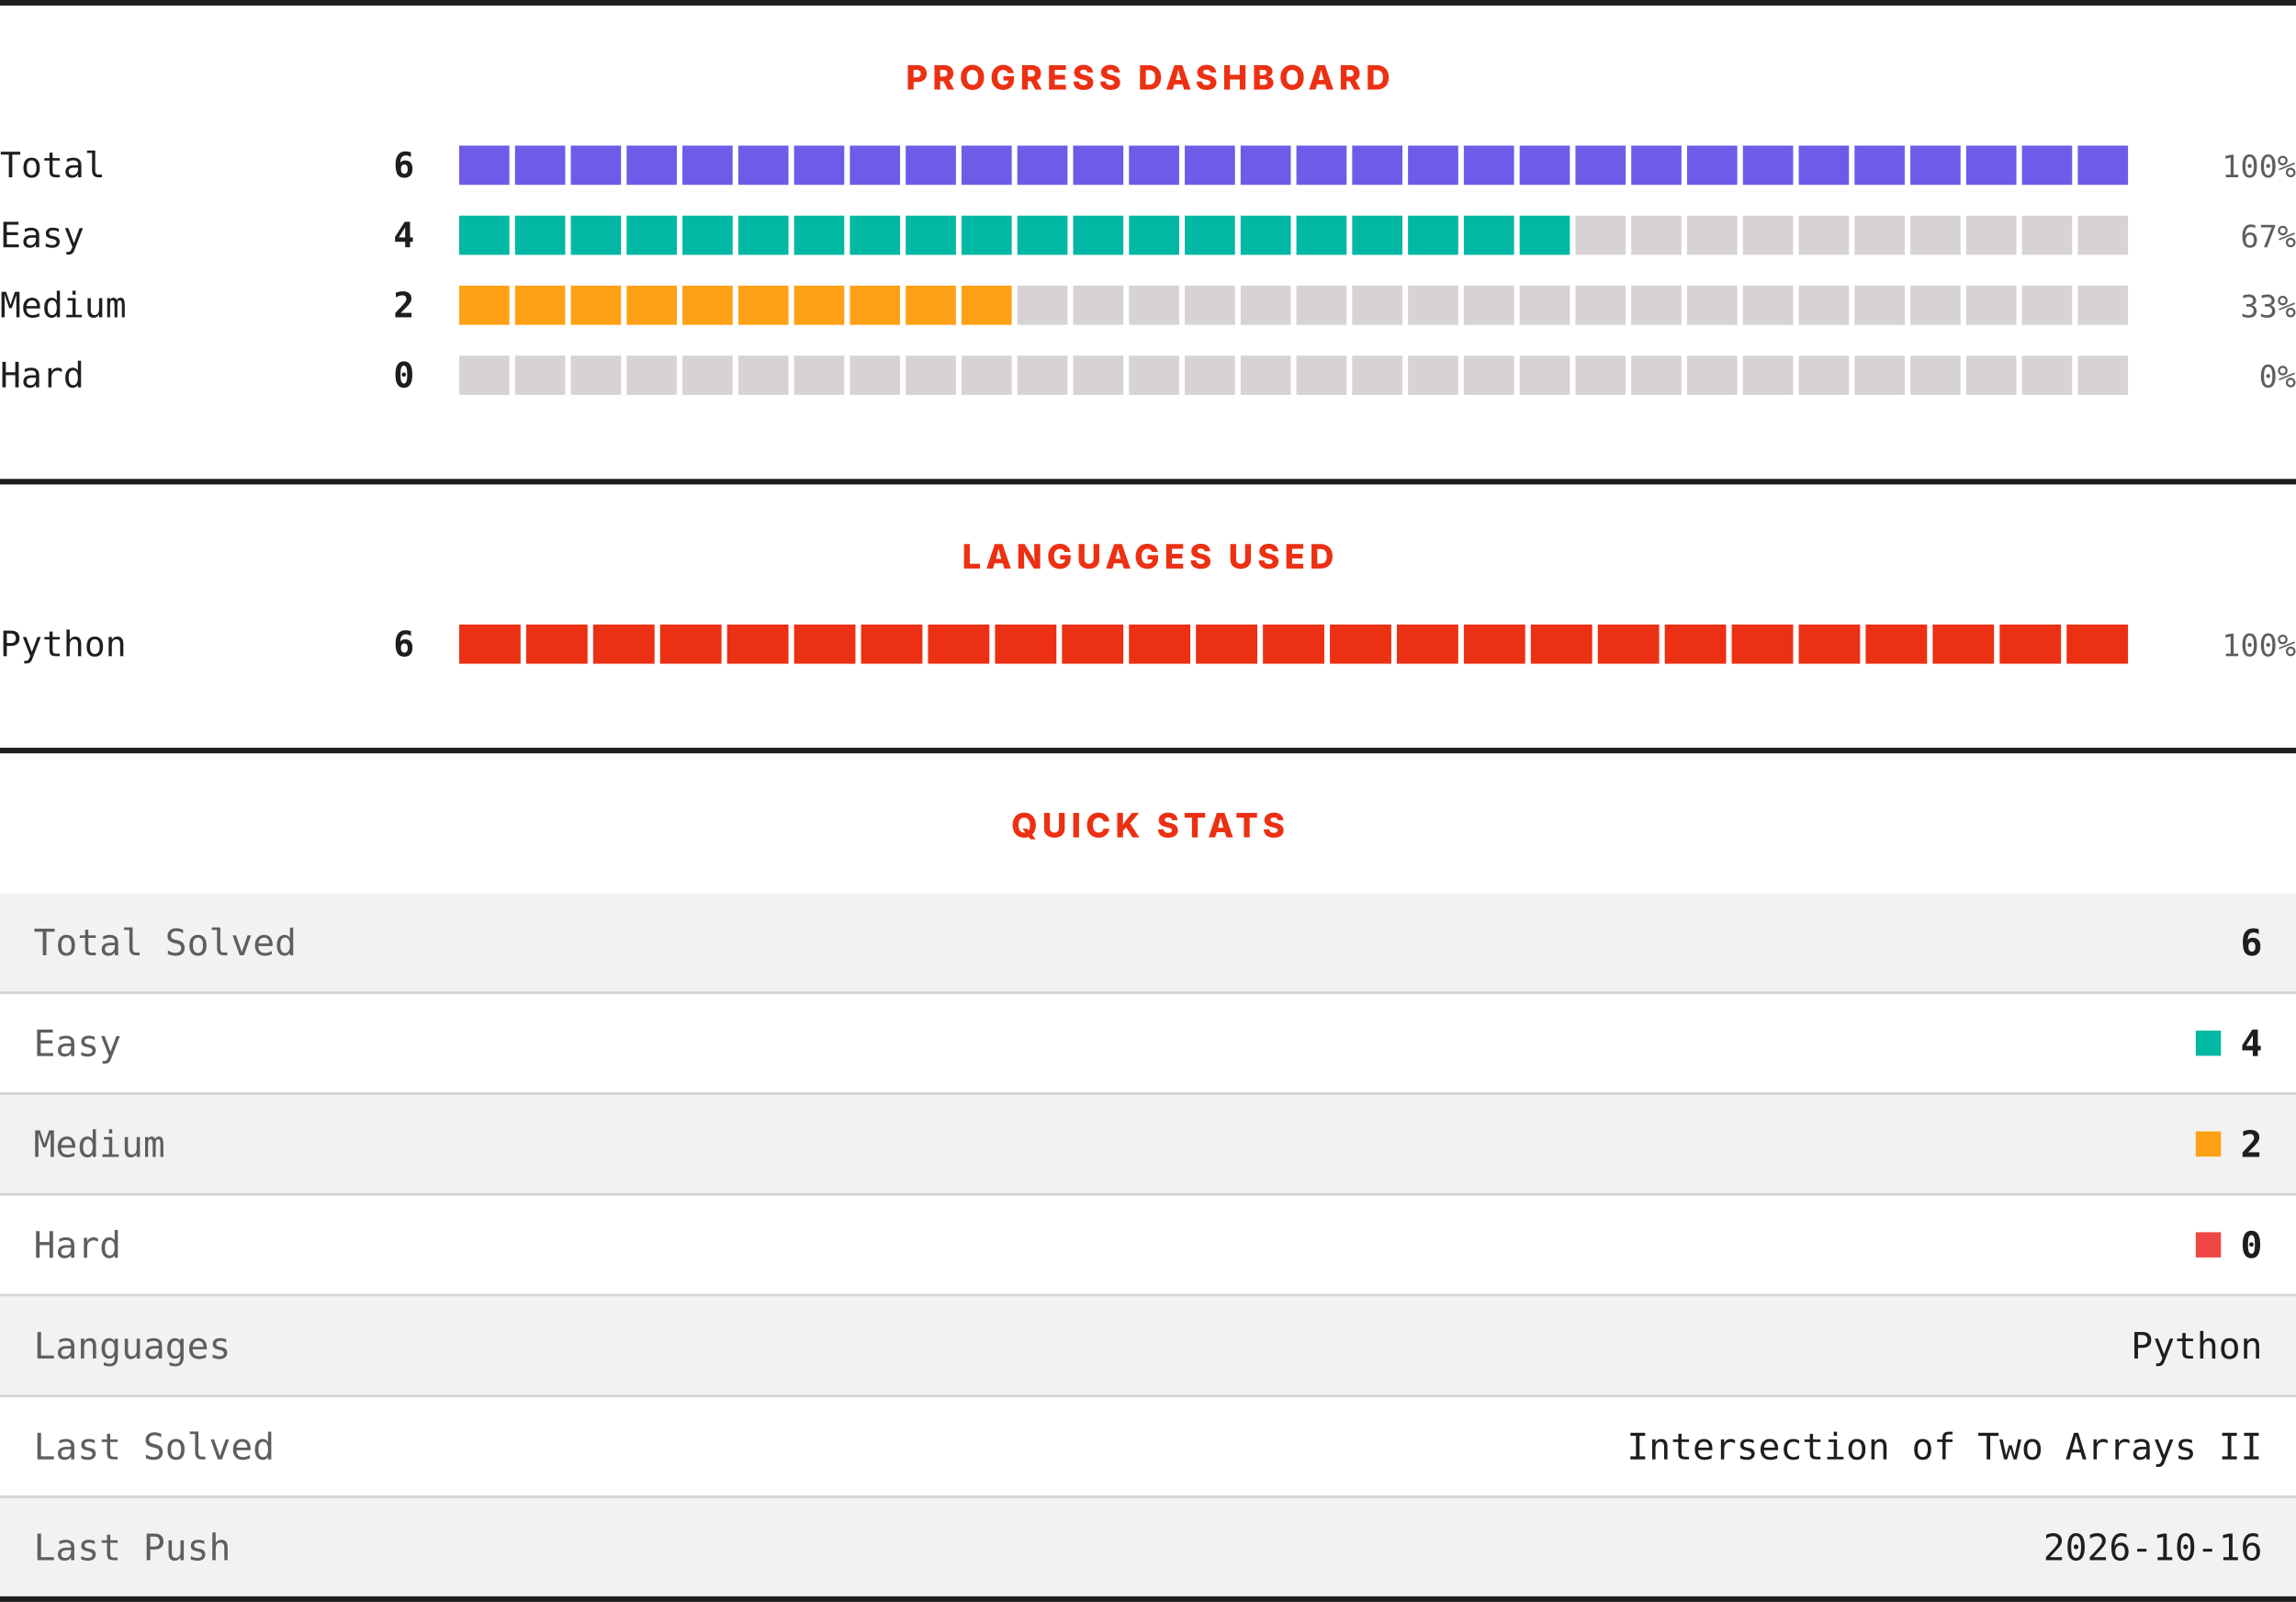
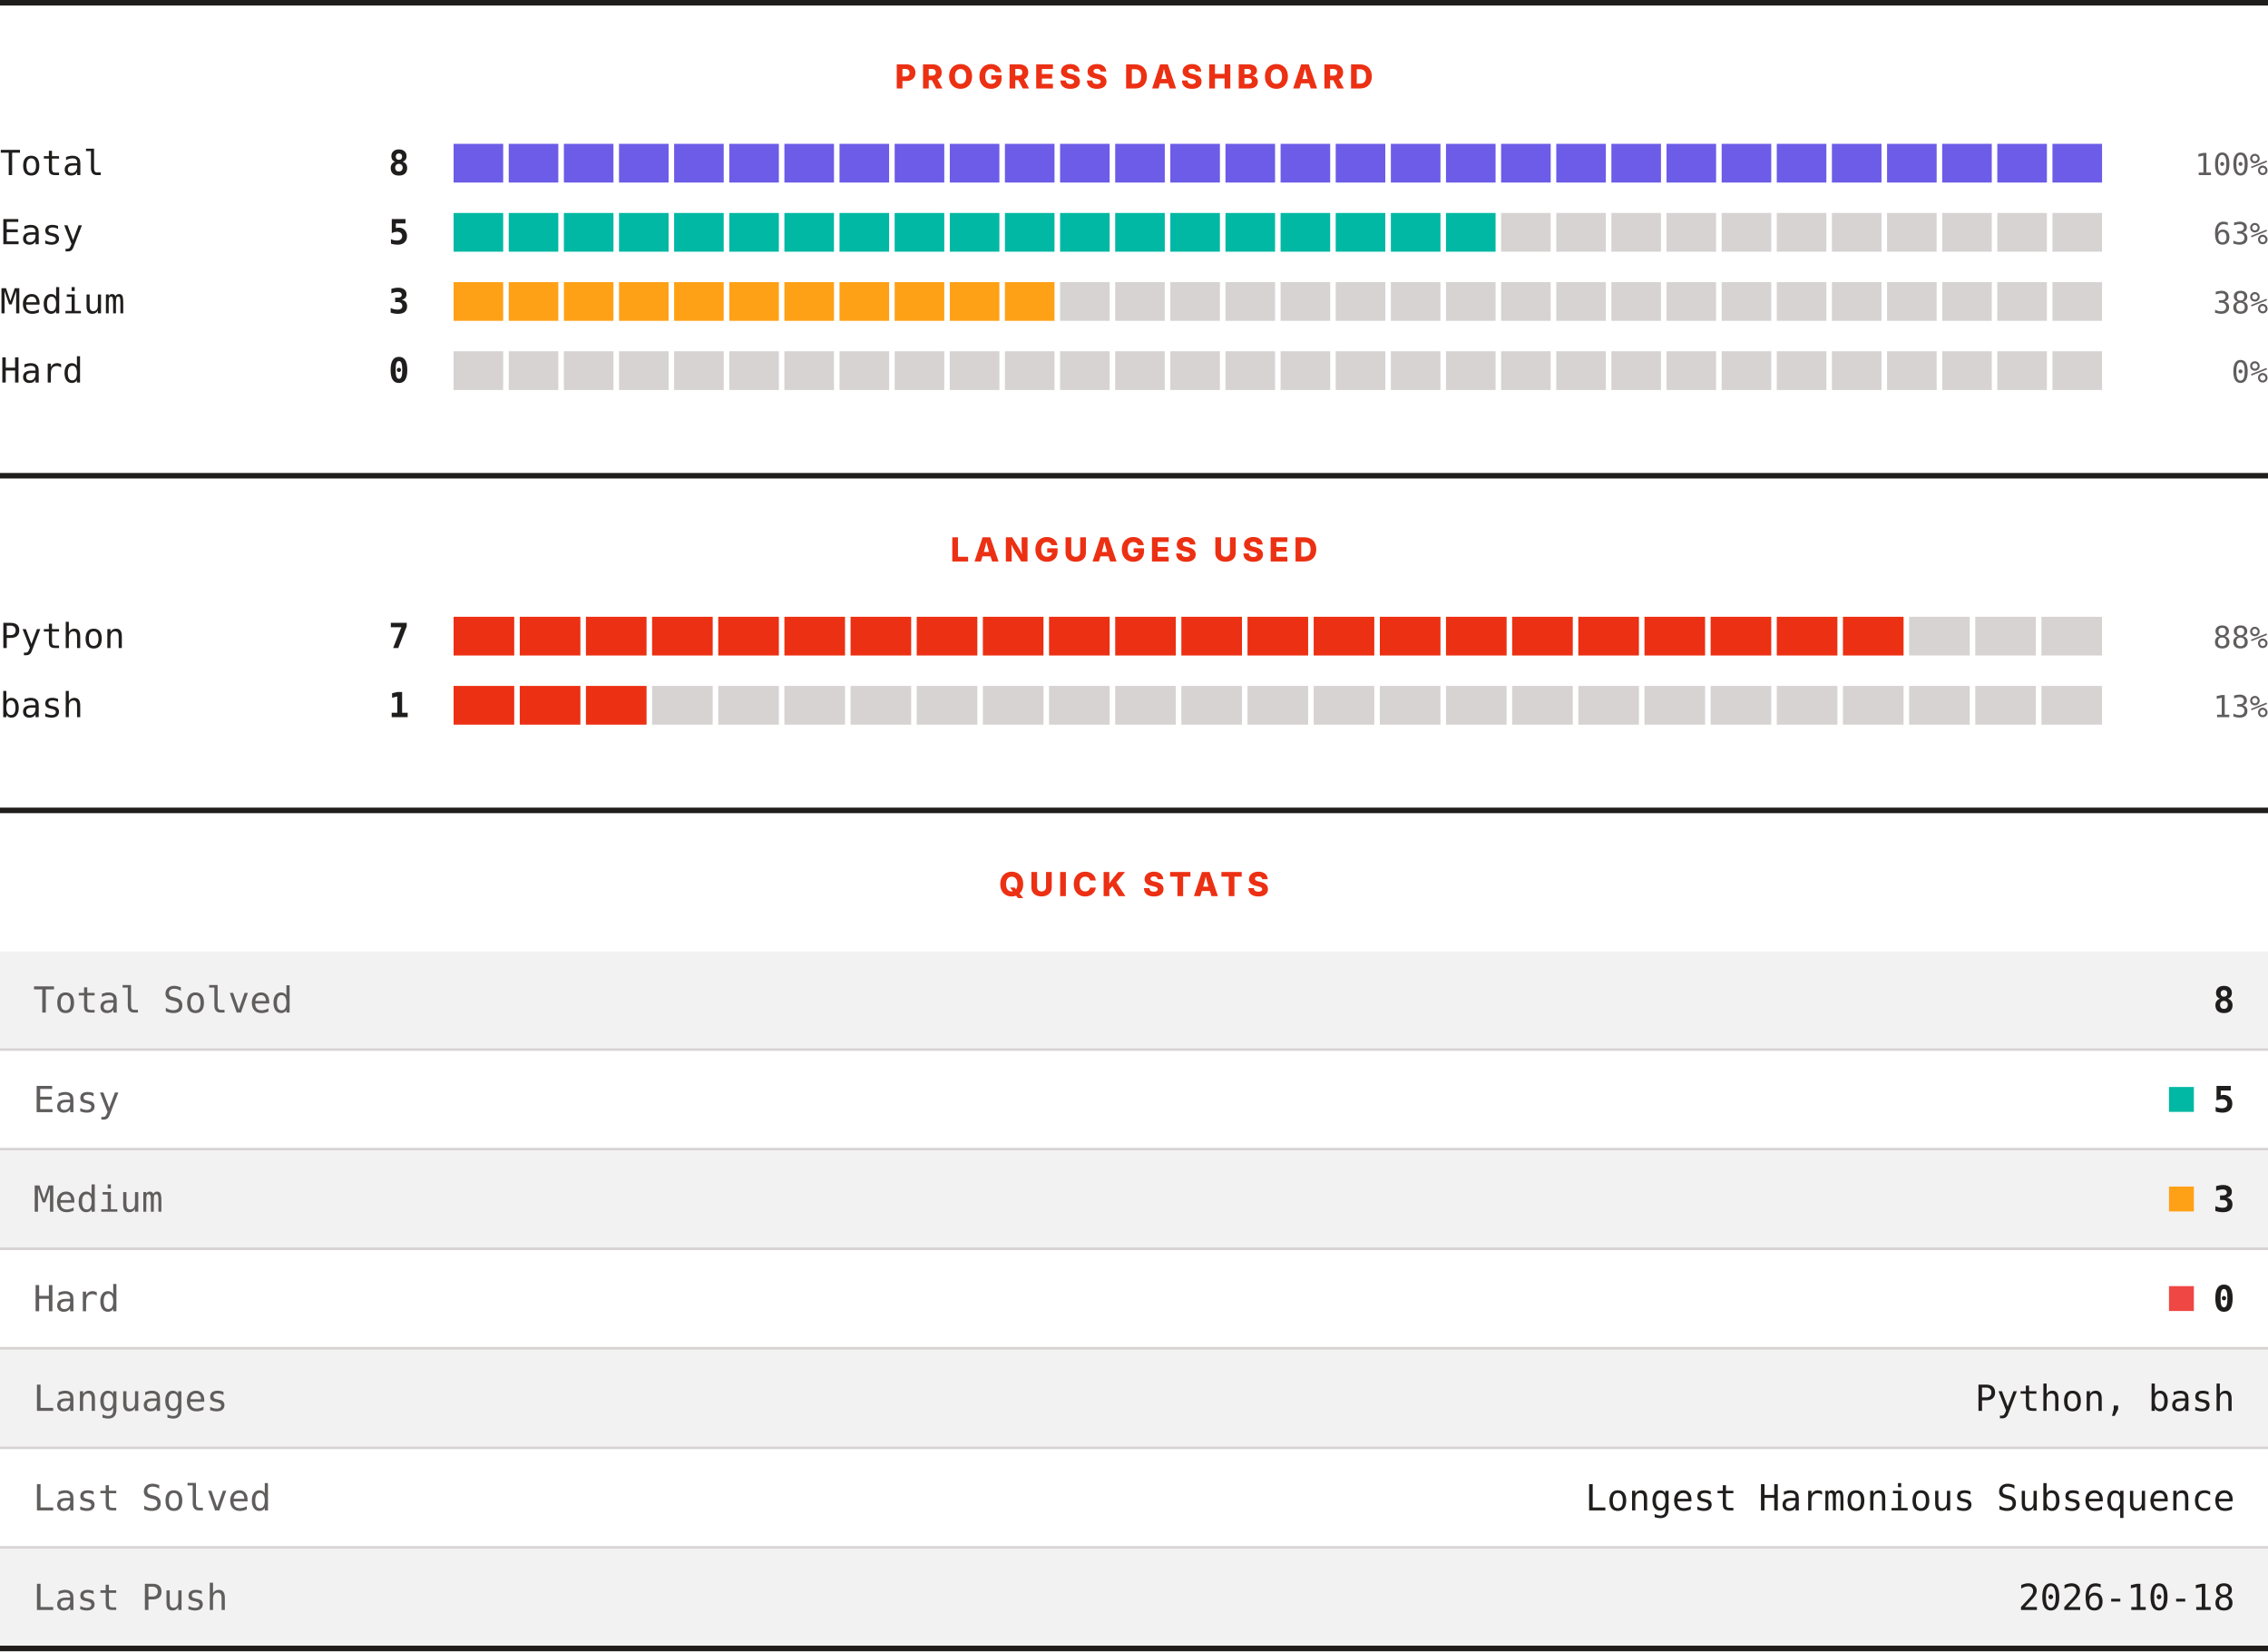
- <svg xmlns="http://www.w3.org/2000/svg" width="820" height="572" viewBox="0 0 820 572" role="img" aria-label="LeetCode progress, languages and quick stats">
-   <rect width="820" height="572" fill="#ffffff" />
+ <svg xmlns="http://www.w3.org/2000/svg" width="820" height="597" viewBox="0 0 820 597" role="img" aria-label="LeetCode progress, languages and quick stats">
+   <rect width="820" height="597" fill="#ffffff" />
  <rect x="0" y="0" width="820" height="2" fill="#201e1d" />
  <text x="410" y="32" text-anchor="middle" font-family="Archivo, system-ui, -apple-system, Segoe UI, sans-serif" font-size="12" font-weight="800" letter-spacing="1.68" fill="#ec3013">PROGRESS DASHBOARD</text>
  <text x="0" y="63.3" font-family="ui-monospace, SFMono-Regular, Menlo, Consolas, monospace" font-size="12.5" fill="#201e1d">Total</text>
-   <text x="148" y="63.3" text-anchor="end" font-family="ui-monospace, SFMono-Regular, Menlo, Consolas, monospace" font-size="12.5" font-weight="700" fill="#201e1d">6</text>
+   <text x="148" y="63.3" text-anchor="end" font-family="ui-monospace, SFMono-Regular, Menlo, Consolas, monospace" font-size="12.5" font-weight="700" fill="#201e1d">8</text>
  <rect x="164.00" y="52" width="17.93" height="14" fill="#6c5ce7" />
  <rect x="183.93" y="52" width="17.93" height="14" fill="#6c5ce7" />
  <rect x="203.87" y="52" width="17.93" height="14" fill="#6c5ce7" />
  <rect x="223.80" y="52" width="17.93" height="14" fill="#6c5ce7" />
  <rect x="243.73" y="52" width="17.93" height="14" fill="#6c5ce7" />
  <rect x="263.67" y="52" width="17.93" height="14" fill="#6c5ce7" />
  <rect x="283.60" y="52" width="17.93" height="14" fill="#6c5ce7" />
  <rect x="303.53" y="52" width="17.93" height="14" fill="#6c5ce7" />
  <rect x="323.47" y="52" width="17.93" height="14" fill="#6c5ce7" />
  <rect x="343.40" y="52" width="17.93" height="14" fill="#6c5ce7" />
  <rect x="363.33" y="52" width="17.93" height="14" fill="#6c5ce7" />
  <rect x="383.27" y="52" width="17.93" height="14" fill="#6c5ce7" />
  <rect x="403.20" y="52" width="17.93" height="14" fill="#6c5ce7" />
  <rect x="423.13" y="52" width="17.93" height="14" fill="#6c5ce7" />
  <rect x="443.07" y="52" width="17.93" height="14" fill="#6c5ce7" />
  <rect x="463.00" y="52" width="17.93" height="14" fill="#6c5ce7" />
  <rect x="482.93" y="52" width="17.93" height="14" fill="#6c5ce7" />
  <rect x="502.87" y="52" width="17.93" height="14" fill="#6c5ce7" />
  <rect x="522.80" y="52" width="17.93" height="14" fill="#6c5ce7" />
  <rect x="542.73" y="52" width="17.93" height="14" fill="#6c5ce7" />
  <rect x="562.67" y="52" width="17.93" height="14" fill="#6c5ce7" />
  <rect x="582.60" y="52" width="17.93" height="14" fill="#6c5ce7" />
  <rect x="602.53" y="52" width="17.93" height="14" fill="#6c5ce7" />
  <rect x="622.47" y="52" width="17.93" height="14" fill="#6c5ce7" />
  <rect x="642.40" y="52" width="17.93" height="14" fill="#6c5ce7" />
  <rect x="662.33" y="52" width="17.93" height="14" fill="#6c5ce7" />
  <rect x="682.27" y="52" width="17.93" height="14" fill="#6c5ce7" />
  <rect x="702.20" y="52" width="17.93" height="14" fill="#6c5ce7" />
  <rect x="722.13" y="52" width="17.93" height="14" fill="#6c5ce7" />
  <rect x="742.07" y="52" width="17.93" height="14" fill="#6c5ce7" />
  <text x="820" y="63.3" text-anchor="end" font-family="ui-monospace, SFMono-Regular, Menlo, Consolas, monospace" font-size="11" fill="#605d5d">100%</text>
  <text x="0" y="88.3" font-family="ui-monospace, SFMono-Regular, Menlo, Consolas, monospace" font-size="12.5" fill="#201e1d">Easy</text>
-   <text x="148" y="88.3" text-anchor="end" font-family="ui-monospace, SFMono-Regular, Menlo, Consolas, monospace" font-size="12.5" font-weight="700" fill="#201e1d">4</text>
+   <text x="148" y="88.3" text-anchor="end" font-family="ui-monospace, SFMono-Regular, Menlo, Consolas, monospace" font-size="12.5" font-weight="700" fill="#201e1d">5</text>
  <rect x="164.00" y="77" width="17.93" height="14" fill="#00b8a3" />
  <rect x="183.93" y="77" width="17.93" height="14" fill="#00b8a3" />
  <rect x="203.87" y="77" width="17.93" height="14" fill="#00b8a3" />
  <rect x="223.80" y="77" width="17.93" height="14" fill="#00b8a3" />
  <rect x="243.73" y="77" width="17.93" height="14" fill="#00b8a3" />
  <rect x="263.67" y="77" width="17.93" height="14" fill="#00b8a3" />
  <rect x="283.60" y="77" width="17.93" height="14" fill="#00b8a3" />
  <rect x="303.53" y="77" width="17.93" height="14" fill="#00b8a3" />
  <rect x="323.47" y="77" width="17.93" height="14" fill="#00b8a3" />
  <rect x="343.40" y="77" width="17.93" height="14" fill="#00b8a3" />
  <rect x="363.33" y="77" width="17.93" height="14" fill="#00b8a3" />
  <rect x="383.27" y="77" width="17.93" height="14" fill="#00b8a3" />
  <rect x="403.20" y="77" width="17.93" height="14" fill="#00b8a3" />
  <rect x="423.13" y="77" width="17.93" height="14" fill="#00b8a3" />
  <rect x="443.07" y="77" width="17.93" height="14" fill="#00b8a3" />
  <rect x="463.00" y="77" width="17.93" height="14" fill="#00b8a3" />
  <rect x="482.93" y="77" width="17.93" height="14" fill="#00b8a3" />
  <rect x="502.87" y="77" width="17.93" height="14" fill="#00b8a3" />
  <rect x="522.80" y="77" width="17.93" height="14" fill="#00b8a3" />
-   <rect x="542.73" y="77" width="17.93" height="14" fill="#00b8a3" />
+   <rect x="542.73" y="77" width="17.93" height="14" fill="#d7d3d3" />
  <rect x="562.67" y="77" width="17.93" height="14" fill="#d7d3d3" />
  <rect x="582.60" y="77" width="17.93" height="14" fill="#d7d3d3" />
  <rect x="602.53" y="77" width="17.93" height="14" fill="#d7d3d3" />
  <rect x="622.47" y="77" width="17.93" height="14" fill="#d7d3d3" />
  <rect x="642.40" y="77" width="17.93" height="14" fill="#d7d3d3" />
  <rect x="662.33" y="77" width="17.93" height="14" fill="#d7d3d3" />
  <rect x="682.27" y="77" width="17.93" height="14" fill="#d7d3d3" />
  <rect x="702.20" y="77" width="17.93" height="14" fill="#d7d3d3" />
  <rect x="722.13" y="77" width="17.93" height="14" fill="#d7d3d3" />
  <rect x="742.07" y="77" width="17.93" height="14" fill="#d7d3d3" />
-   <text x="820" y="88.3" text-anchor="end" font-family="ui-monospace, SFMono-Regular, Menlo, Consolas, monospace" font-size="11" fill="#605d5d">67%</text>
+   <text x="820" y="88.3" text-anchor="end" font-family="ui-monospace, SFMono-Regular, Menlo, Consolas, monospace" font-size="11" fill="#605d5d">63%</text>
  <text x="0" y="113.3" font-family="ui-monospace, SFMono-Regular, Menlo, Consolas, monospace" font-size="12.5" fill="#201e1d">Medium</text>
-   <text x="148" y="113.3" text-anchor="end" font-family="ui-monospace, SFMono-Regular, Menlo, Consolas, monospace" font-size="12.5" font-weight="700" fill="#201e1d">2</text>
+   <text x="148" y="113.3" text-anchor="end" font-family="ui-monospace, SFMono-Regular, Menlo, Consolas, monospace" font-size="12.5" font-weight="700" fill="#201e1d">3</text>
  <rect x="164.00" y="102" width="17.93" height="14" fill="#ffa116" />
  <rect x="183.93" y="102" width="17.93" height="14" fill="#ffa116" />
  <rect x="203.87" y="102" width="17.93" height="14" fill="#ffa116" />
  <rect x="223.80" y="102" width="17.93" height="14" fill="#ffa116" />
  <rect x="243.73" y="102" width="17.93" height="14" fill="#ffa116" />
  <rect x="263.67" y="102" width="17.93" height="14" fill="#ffa116" />
  <rect x="283.60" y="102" width="17.93" height="14" fill="#ffa116" />
  <rect x="303.53" y="102" width="17.93" height="14" fill="#ffa116" />
  <rect x="323.47" y="102" width="17.93" height="14" fill="#ffa116" />
  <rect x="343.40" y="102" width="17.93" height="14" fill="#ffa116" />
-   <rect x="363.33" y="102" width="17.93" height="14" fill="#d7d3d3" />
+   <rect x="363.33" y="102" width="17.93" height="14" fill="#ffa116" />
  <rect x="383.27" y="102" width="17.93" height="14" fill="#d7d3d3" />
  <rect x="403.20" y="102" width="17.93" height="14" fill="#d7d3d3" />
  <rect x="423.13" y="102" width="17.93" height="14" fill="#d7d3d3" />
  <rect x="443.07" y="102" width="17.93" height="14" fill="#d7d3d3" />
  <rect x="463.00" y="102" width="17.93" height="14" fill="#d7d3d3" />
  <rect x="482.93" y="102" width="17.93" height="14" fill="#d7d3d3" />
  <rect x="502.87" y="102" width="17.93" height="14" fill="#d7d3d3" />
  <rect x="522.80" y="102" width="17.93" height="14" fill="#d7d3d3" />
  <rect x="542.73" y="102" width="17.93" height="14" fill="#d7d3d3" />
  <rect x="562.67" y="102" width="17.93" height="14" fill="#d7d3d3" />
  <rect x="582.60" y="102" width="17.93" height="14" fill="#d7d3d3" />
  <rect x="602.53" y="102" width="17.93" height="14" fill="#d7d3d3" />
  <rect x="622.47" y="102" width="17.93" height="14" fill="#d7d3d3" />
  <rect x="642.40" y="102" width="17.93" height="14" fill="#d7d3d3" />
  <rect x="662.33" y="102" width="17.93" height="14" fill="#d7d3d3" />
  <rect x="682.27" y="102" width="17.93" height="14" fill="#d7d3d3" />
  <rect x="702.20" y="102" width="17.93" height="14" fill="#d7d3d3" />
  <rect x="722.13" y="102" width="17.93" height="14" fill="#d7d3d3" />
  <rect x="742.07" y="102" width="17.93" height="14" fill="#d7d3d3" />
-   <text x="820" y="113.3" text-anchor="end" font-family="ui-monospace, SFMono-Regular, Menlo, Consolas, monospace" font-size="11" fill="#605d5d">33%</text>
+   <text x="820" y="113.3" text-anchor="end" font-family="ui-monospace, SFMono-Regular, Menlo, Consolas, monospace" font-size="11" fill="#605d5d">38%</text>
  <text x="0" y="138.3" font-family="ui-monospace, SFMono-Regular, Menlo, Consolas, monospace" font-size="12.5" fill="#201e1d">Hard</text>
  <text x="148" y="138.3" text-anchor="end" font-family="ui-monospace, SFMono-Regular, Menlo, Consolas, monospace" font-size="12.5" font-weight="700" fill="#201e1d">0</text>
  <rect x="164.00" y="127" width="17.93" height="14" fill="#d7d3d3" />
  <rect x="183.93" y="127" width="17.93" height="14" fill="#d7d3d3" />
  <rect x="203.87" y="127" width="17.93" height="14" fill="#d7d3d3" />
  <rect x="223.80" y="127" width="17.93" height="14" fill="#d7d3d3" />
  <rect x="243.73" y="127" width="17.93" height="14" fill="#d7d3d3" />
  <rect x="263.67" y="127" width="17.93" height="14" fill="#d7d3d3" />
  <rect x="283.60" y="127" width="17.93" height="14" fill="#d7d3d3" />
  <rect x="303.53" y="127" width="17.93" height="14" fill="#d7d3d3" />
  <rect x="323.47" y="127" width="17.93" height="14" fill="#d7d3d3" />
  <rect x="343.40" y="127" width="17.93" height="14" fill="#d7d3d3" />
  <rect x="363.33" y="127" width="17.93" height="14" fill="#d7d3d3" />
  <rect x="383.27" y="127" width="17.93" height="14" fill="#d7d3d3" />
  <rect x="403.20" y="127" width="17.93" height="14" fill="#d7d3d3" />
  <rect x="423.13" y="127" width="17.93" height="14" fill="#d7d3d3" />
  <rect x="443.07" y="127" width="17.93" height="14" fill="#d7d3d3" />
  <rect x="463.00" y="127" width="17.93" height="14" fill="#d7d3d3" />
  <rect x="482.93" y="127" width="17.93" height="14" fill="#d7d3d3" />
  <rect x="502.87" y="127" width="17.93" height="14" fill="#d7d3d3" />
  <rect x="522.80" y="127" width="17.93" height="14" fill="#d7d3d3" />
  <rect x="542.73" y="127" width="17.93" height="14" fill="#d7d3d3" />
  <rect x="562.67" y="127" width="17.93" height="14" fill="#d7d3d3" />
  <rect x="582.60" y="127" width="17.93" height="14" fill="#d7d3d3" />
  <rect x="602.53" y="127" width="17.93" height="14" fill="#d7d3d3" />
  <rect x="622.47" y="127" width="17.93" height="14" fill="#d7d3d3" />
  <rect x="642.40" y="127" width="17.93" height="14" fill="#d7d3d3" />
  <rect x="662.33" y="127" width="17.93" height="14" fill="#d7d3d3" />
  <rect x="682.27" y="127" width="17.93" height="14" fill="#d7d3d3" />
  <rect x="702.20" y="127" width="17.93" height="14" fill="#d7d3d3" />
  <rect x="722.13" y="127" width="17.93" height="14" fill="#d7d3d3" />
  <rect x="742.07" y="127" width="17.93" height="14" fill="#d7d3d3" />
  <text x="820" y="138.3" text-anchor="end" font-family="ui-monospace, SFMono-Regular, Menlo, Consolas, monospace" font-size="11" fill="#605d5d">0%</text>
  <rect x="0" y="171" width="820" height="2" fill="#201e1d" />
  <text x="410" y="203" text-anchor="middle" font-family="Archivo, system-ui, -apple-system, Segoe UI, sans-serif" font-size="12" font-weight="800" letter-spacing="1.68" fill="#ec3013">LANGUAGES USED</text>
  <text x="0" y="234.3" font-family="ui-monospace, SFMono-Regular, Menlo, Consolas, monospace" font-size="12.5" fill="#201e1d">Python</text>
-   <text x="148" y="234.3" text-anchor="end" font-family="ui-monospace, SFMono-Regular, Menlo, Consolas, monospace" font-size="12.5" font-weight="700" fill="#201e1d">6</text>
+   <text x="148" y="234.3" text-anchor="end" font-family="ui-monospace, SFMono-Regular, Menlo, Consolas, monospace" font-size="12.5" font-weight="700" fill="#201e1d">7</text>
  <rect x="164.00" y="223" width="21.92" height="14" fill="#ec3013" />
  <rect x="187.92" y="223" width="21.92" height="14" fill="#ec3013" />
  <rect x="211.84" y="223" width="21.92" height="14" fill="#ec3013" />
  <rect x="235.76" y="223" width="21.92" height="14" fill="#ec3013" />
  <rect x="259.68" y="223" width="21.92" height="14" fill="#ec3013" />
  <rect x="283.60" y="223" width="21.92" height="14" fill="#ec3013" />
  <rect x="307.52" y="223" width="21.92" height="14" fill="#ec3013" />
  <rect x="331.44" y="223" width="21.92" height="14" fill="#ec3013" />
  <rect x="355.36" y="223" width="21.92" height="14" fill="#ec3013" />
  <rect x="379.28" y="223" width="21.92" height="14" fill="#ec3013" />
  <rect x="403.20" y="223" width="21.92" height="14" fill="#ec3013" />
  <rect x="427.12" y="223" width="21.92" height="14" fill="#ec3013" />
  <rect x="451.04" y="223" width="21.92" height="14" fill="#ec3013" />
  <rect x="474.96" y="223" width="21.92" height="14" fill="#ec3013" />
  <rect x="498.88" y="223" width="21.92" height="14" fill="#ec3013" />
  <rect x="522.80" y="223" width="21.92" height="14" fill="#ec3013" />
  <rect x="546.72" y="223" width="21.92" height="14" fill="#ec3013" />
  <rect x="570.64" y="223" width="21.92" height="14" fill="#ec3013" />
  <rect x="594.56" y="223" width="21.92" height="14" fill="#ec3013" />
  <rect x="618.48" y="223" width="21.92" height="14" fill="#ec3013" />
  <rect x="642.40" y="223" width="21.92" height="14" fill="#ec3013" />
  <rect x="666.32" y="223" width="21.92" height="14" fill="#ec3013" />
-   <rect x="690.24" y="223" width="21.92" height="14" fill="#ec3013" />
-   <rect x="714.16" y="223" width="21.92" height="14" fill="#ec3013" />
-   <rect x="738.08" y="223" width="21.92" height="14" fill="#ec3013" />
-   <text x="820" y="234.3" text-anchor="end" font-family="ui-monospace, SFMono-Regular, Menlo, Consolas, monospace" font-size="11" fill="#605d5d">100%</text>
-   <rect x="0" y="267" width="820" height="2" fill="#201e1d" />
-   <text x="410" y="299" text-anchor="middle" font-family="Archivo, system-ui, -apple-system, Segoe UI, sans-serif" font-size="12" font-weight="800" letter-spacing="1.68" fill="#ec3013">QUICK STATS</text>
-   <rect x="0" y="319" width="820" height="35" fill="#f3f2f2" />
-   <text x="12" y="341.1" font-family="ui-monospace, SFMono-Regular, Menlo, Consolas, monospace" font-size="13" fill="#605d5d">Total Solved</text>
-   <text x="808" y="341.1" text-anchor="end" font-family="ui-monospace, SFMono-Regular, Menlo, Consolas, monospace" font-size="13" font-weight="700" fill="#201e1d">6</text>
-   <rect x="0" y="354" width="820" height="1" fill="#d7d3d3" />
-   <rect x="0" y="355" width="820" height="35" fill="#ffffff" />
-   <text x="12" y="377.1" font-family="ui-monospace, SFMono-Regular, Menlo, Consolas, monospace" font-size="13" fill="#605d5d">Easy</text>
-   <rect x="784.2" y="368" width="9" height="9" fill="#00b8a3" />
-   <text x="808" y="377.1" text-anchor="end" font-family="ui-monospace, SFMono-Regular, Menlo, Consolas, monospace" font-size="13" font-weight="700" fill="#201e1d">4</text>
-   <rect x="0" y="390" width="820" height="1" fill="#d7d3d3" />
-   <rect x="0" y="391" width="820" height="35" fill="#f3f2f2" />
-   <text x="12" y="413.1" font-family="ui-monospace, SFMono-Regular, Menlo, Consolas, monospace" font-size="13" fill="#605d5d">Medium</text>
-   <rect x="784.2" y="404" width="9" height="9" fill="#ffa116" />
-   <text x="808" y="413.1" text-anchor="end" font-family="ui-monospace, SFMono-Regular, Menlo, Consolas, monospace" font-size="13" font-weight="700" fill="#201e1d">2</text>
-   <rect x="0" y="426" width="820" height="1" fill="#d7d3d3" />
-   <rect x="0" y="427" width="820" height="35" fill="#ffffff" />
-   <text x="12" y="449.1" font-family="ui-monospace, SFMono-Regular, Menlo, Consolas, monospace" font-size="13" fill="#605d5d">Hard</text>
-   <rect x="784.2" y="440" width="9" height="9" fill="#ef4743" />
-   <text x="808" y="449.1" text-anchor="end" font-family="ui-monospace, SFMono-Regular, Menlo, Consolas, monospace" font-size="13" font-weight="700" fill="#201e1d">0</text>
-   <rect x="0" y="462" width="820" height="1" fill="#d7d3d3" />
-   <rect x="0" y="463" width="820" height="35" fill="#f3f2f2" />
-   <text x="12" y="485.1" font-family="ui-monospace, SFMono-Regular, Menlo, Consolas, monospace" font-size="13" fill="#605d5d">Languages</text>
-   <text x="808" y="485.1" text-anchor="end" font-family="ui-monospace, SFMono-Regular, Menlo, Consolas, monospace" font-size="13" fill="#201e1d">Python</text>
-   <rect x="0" y="498" width="820" height="1" fill="#d7d3d3" />
-   <rect x="0" y="499" width="820" height="35" fill="#ffffff" />
-   <text x="12" y="521.1" font-family="ui-monospace, SFMono-Regular, Menlo, Consolas, monospace" font-size="13" fill="#605d5d">Last Solved</text>
-   <text x="808" y="521.1" text-anchor="end" font-family="ui-monospace, SFMono-Regular, Menlo, Consolas, monospace" font-size="13" fill="#201e1d">Intersection of Two Arrays II</text>
-   <rect x="0" y="534" width="820" height="1" fill="#d7d3d3" />
-   <rect x="0" y="535" width="820" height="35" fill="#f3f2f2" />
-   <text x="12" y="557.1" font-family="ui-monospace, SFMono-Regular, Menlo, Consolas, monospace" font-size="13" fill="#605d5d">Last Push</text>
-   <text x="808" y="557.1" text-anchor="end" font-family="ui-monospace, SFMono-Regular, Menlo, Consolas, monospace" font-size="13" fill="#201e1d">2026-10-16</text>
-   <rect x="0" y="570" width="820" height="2" fill="#201e1d" />
+   <rect x="690.24" y="223" width="21.92" height="14" fill="#d7d3d3" />
+   <rect x="714.16" y="223" width="21.92" height="14" fill="#d7d3d3" />
+   <rect x="738.08" y="223" width="21.92" height="14" fill="#d7d3d3" />
+   <text x="820" y="234.3" text-anchor="end" font-family="ui-monospace, SFMono-Regular, Menlo, Consolas, monospace" font-size="11" fill="#605d5d">88%</text>
+   <text x="0" y="259.3" font-family="ui-monospace, SFMono-Regular, Menlo, Consolas, monospace" font-size="12.5" fill="#201e1d">bash</text>
+   <text x="148" y="259.3" text-anchor="end" font-family="ui-monospace, SFMono-Regular, Menlo, Consolas, monospace" font-size="12.5" font-weight="700" fill="#201e1d">1</text>
+   <rect x="164.00" y="248" width="21.92" height="14" fill="#ec3013" />
+   <rect x="187.92" y="248" width="21.92" height="14" fill="#ec3013" />
+   <rect x="211.84" y="248" width="21.92" height="14" fill="#ec3013" />
+   <rect x="235.76" y="248" width="21.92" height="14" fill="#d7d3d3" />
+   <rect x="259.68" y="248" width="21.92" height="14" fill="#d7d3d3" />
+   <rect x="283.60" y="248" width="21.92" height="14" fill="#d7d3d3" />
+   <rect x="307.52" y="248" width="21.92" height="14" fill="#d7d3d3" />
+   <rect x="331.44" y="248" width="21.92" height="14" fill="#d7d3d3" />
+   <rect x="355.36" y="248" width="21.92" height="14" fill="#d7d3d3" />
+   <rect x="379.28" y="248" width="21.92" height="14" fill="#d7d3d3" />
+   <rect x="403.20" y="248" width="21.92" height="14" fill="#d7d3d3" />
+   <rect x="427.12" y="248" width="21.92" height="14" fill="#d7d3d3" />
+   <rect x="451.04" y="248" width="21.92" height="14" fill="#d7d3d3" />
+   <rect x="474.96" y="248" width="21.92" height="14" fill="#d7d3d3" />
+   <rect x="498.88" y="248" width="21.92" height="14" fill="#d7d3d3" />
+   <rect x="522.80" y="248" width="21.92" height="14" fill="#d7d3d3" />
+   <rect x="546.72" y="248" width="21.92" height="14" fill="#d7d3d3" />
+   <rect x="570.64" y="248" width="21.92" height="14" fill="#d7d3d3" />
+   <rect x="594.56" y="248" width="21.92" height="14" fill="#d7d3d3" />
+   <rect x="618.48" y="248" width="21.92" height="14" fill="#d7d3d3" />
+   <rect x="642.40" y="248" width="21.92" height="14" fill="#d7d3d3" />
+   <rect x="666.32" y="248" width="21.92" height="14" fill="#d7d3d3" />
+   <rect x="690.24" y="248" width="21.92" height="14" fill="#d7d3d3" />
+   <rect x="714.16" y="248" width="21.92" height="14" fill="#d7d3d3" />
+   <rect x="738.08" y="248" width="21.92" height="14" fill="#d7d3d3" />
+   <text x="820" y="259.3" text-anchor="end" font-family="ui-monospace, SFMono-Regular, Menlo, Consolas, monospace" font-size="11" fill="#605d5d">13%</text>
+   <rect x="0" y="292" width="820" height="2" fill="#201e1d" />
+   <text x="410" y="324" text-anchor="middle" font-family="Archivo, system-ui, -apple-system, Segoe UI, sans-serif" font-size="12" font-weight="800" letter-spacing="1.68" fill="#ec3013">QUICK STATS</text>
+   <rect x="0" y="344" width="820" height="35" fill="#f3f2f2" />
+   <text x="12" y="366.1" font-family="ui-monospace, SFMono-Regular, Menlo, Consolas, monospace" font-size="13" fill="#605d5d">Total Solved</text>
+   <text x="808" y="366.1" text-anchor="end" font-family="ui-monospace, SFMono-Regular, Menlo, Consolas, monospace" font-size="13" font-weight="700" fill="#201e1d">8</text>
+   <rect x="0" y="379" width="820" height="1" fill="#d7d3d3" />
+   <rect x="0" y="380" width="820" height="35" fill="#ffffff" />
+   <text x="12" y="402.1" font-family="ui-monospace, SFMono-Regular, Menlo, Consolas, monospace" font-size="13" fill="#605d5d">Easy</text>
+   <rect x="784.2" y="393" width="9" height="9" fill="#00b8a3" />
+   <text x="808" y="402.1" text-anchor="end" font-family="ui-monospace, SFMono-Regular, Menlo, Consolas, monospace" font-size="13" font-weight="700" fill="#201e1d">5</text>
+   <rect x="0" y="415" width="820" height="1" fill="#d7d3d3" />
+   <rect x="0" y="416" width="820" height="35" fill="#f3f2f2" />
+   <text x="12" y="438.1" font-family="ui-monospace, SFMono-Regular, Menlo, Consolas, monospace" font-size="13" fill="#605d5d">Medium</text>
+   <rect x="784.2" y="429" width="9" height="9" fill="#ffa116" />
+   <text x="808" y="438.1" text-anchor="end" font-family="ui-monospace, SFMono-Regular, Menlo, Consolas, monospace" font-size="13" font-weight="700" fill="#201e1d">3</text>
+   <rect x="0" y="451" width="820" height="1" fill="#d7d3d3" />
+   <rect x="0" y="452" width="820" height="35" fill="#ffffff" />
+   <text x="12" y="474.1" font-family="ui-monospace, SFMono-Regular, Menlo, Consolas, monospace" font-size="13" fill="#605d5d">Hard</text>
+   <rect x="784.2" y="465" width="9" height="9" fill="#ef4743" />
+   <text x="808" y="474.1" text-anchor="end" font-family="ui-monospace, SFMono-Regular, Menlo, Consolas, monospace" font-size="13" font-weight="700" fill="#201e1d">0</text>
+   <rect x="0" y="487" width="820" height="1" fill="#d7d3d3" />
+   <rect x="0" y="488" width="820" height="35" fill="#f3f2f2" />
+   <text x="12" y="510.1" font-family="ui-monospace, SFMono-Regular, Menlo, Consolas, monospace" font-size="13" fill="#605d5d">Languages</text>
+   <text x="808" y="510.1" text-anchor="end" font-family="ui-monospace, SFMono-Regular, Menlo, Consolas, monospace" font-size="13" fill="#201e1d">Python, bash</text>
+   <rect x="0" y="523" width="820" height="1" fill="#d7d3d3" />
+   <rect x="0" y="524" width="820" height="35" fill="#ffffff" />
+   <text x="12" y="546.1" font-family="ui-monospace, SFMono-Regular, Menlo, Consolas, monospace" font-size="13" fill="#605d5d">Last Solved</text>
+   <text x="808" y="546.1" text-anchor="end" font-family="ui-monospace, SFMono-Regular, Menlo, Consolas, monospace" font-size="13" fill="#201e1d">Longest Harmonious Subsequence</text>
+   <rect x="0" y="559" width="820" height="1" fill="#d7d3d3" />
+   <rect x="0" y="560" width="820" height="35" fill="#f3f2f2" />
+   <text x="12" y="582.1" font-family="ui-monospace, SFMono-Regular, Menlo, Consolas, monospace" font-size="13" fill="#605d5d">Last Push</text>
+   <text x="808" y="582.1" text-anchor="end" font-family="ui-monospace, SFMono-Regular, Menlo, Consolas, monospace" font-size="13" fill="#201e1d">2026-10-18</text>
+   <rect x="0" y="595" width="820" height="2" fill="#201e1d" />
</svg>
